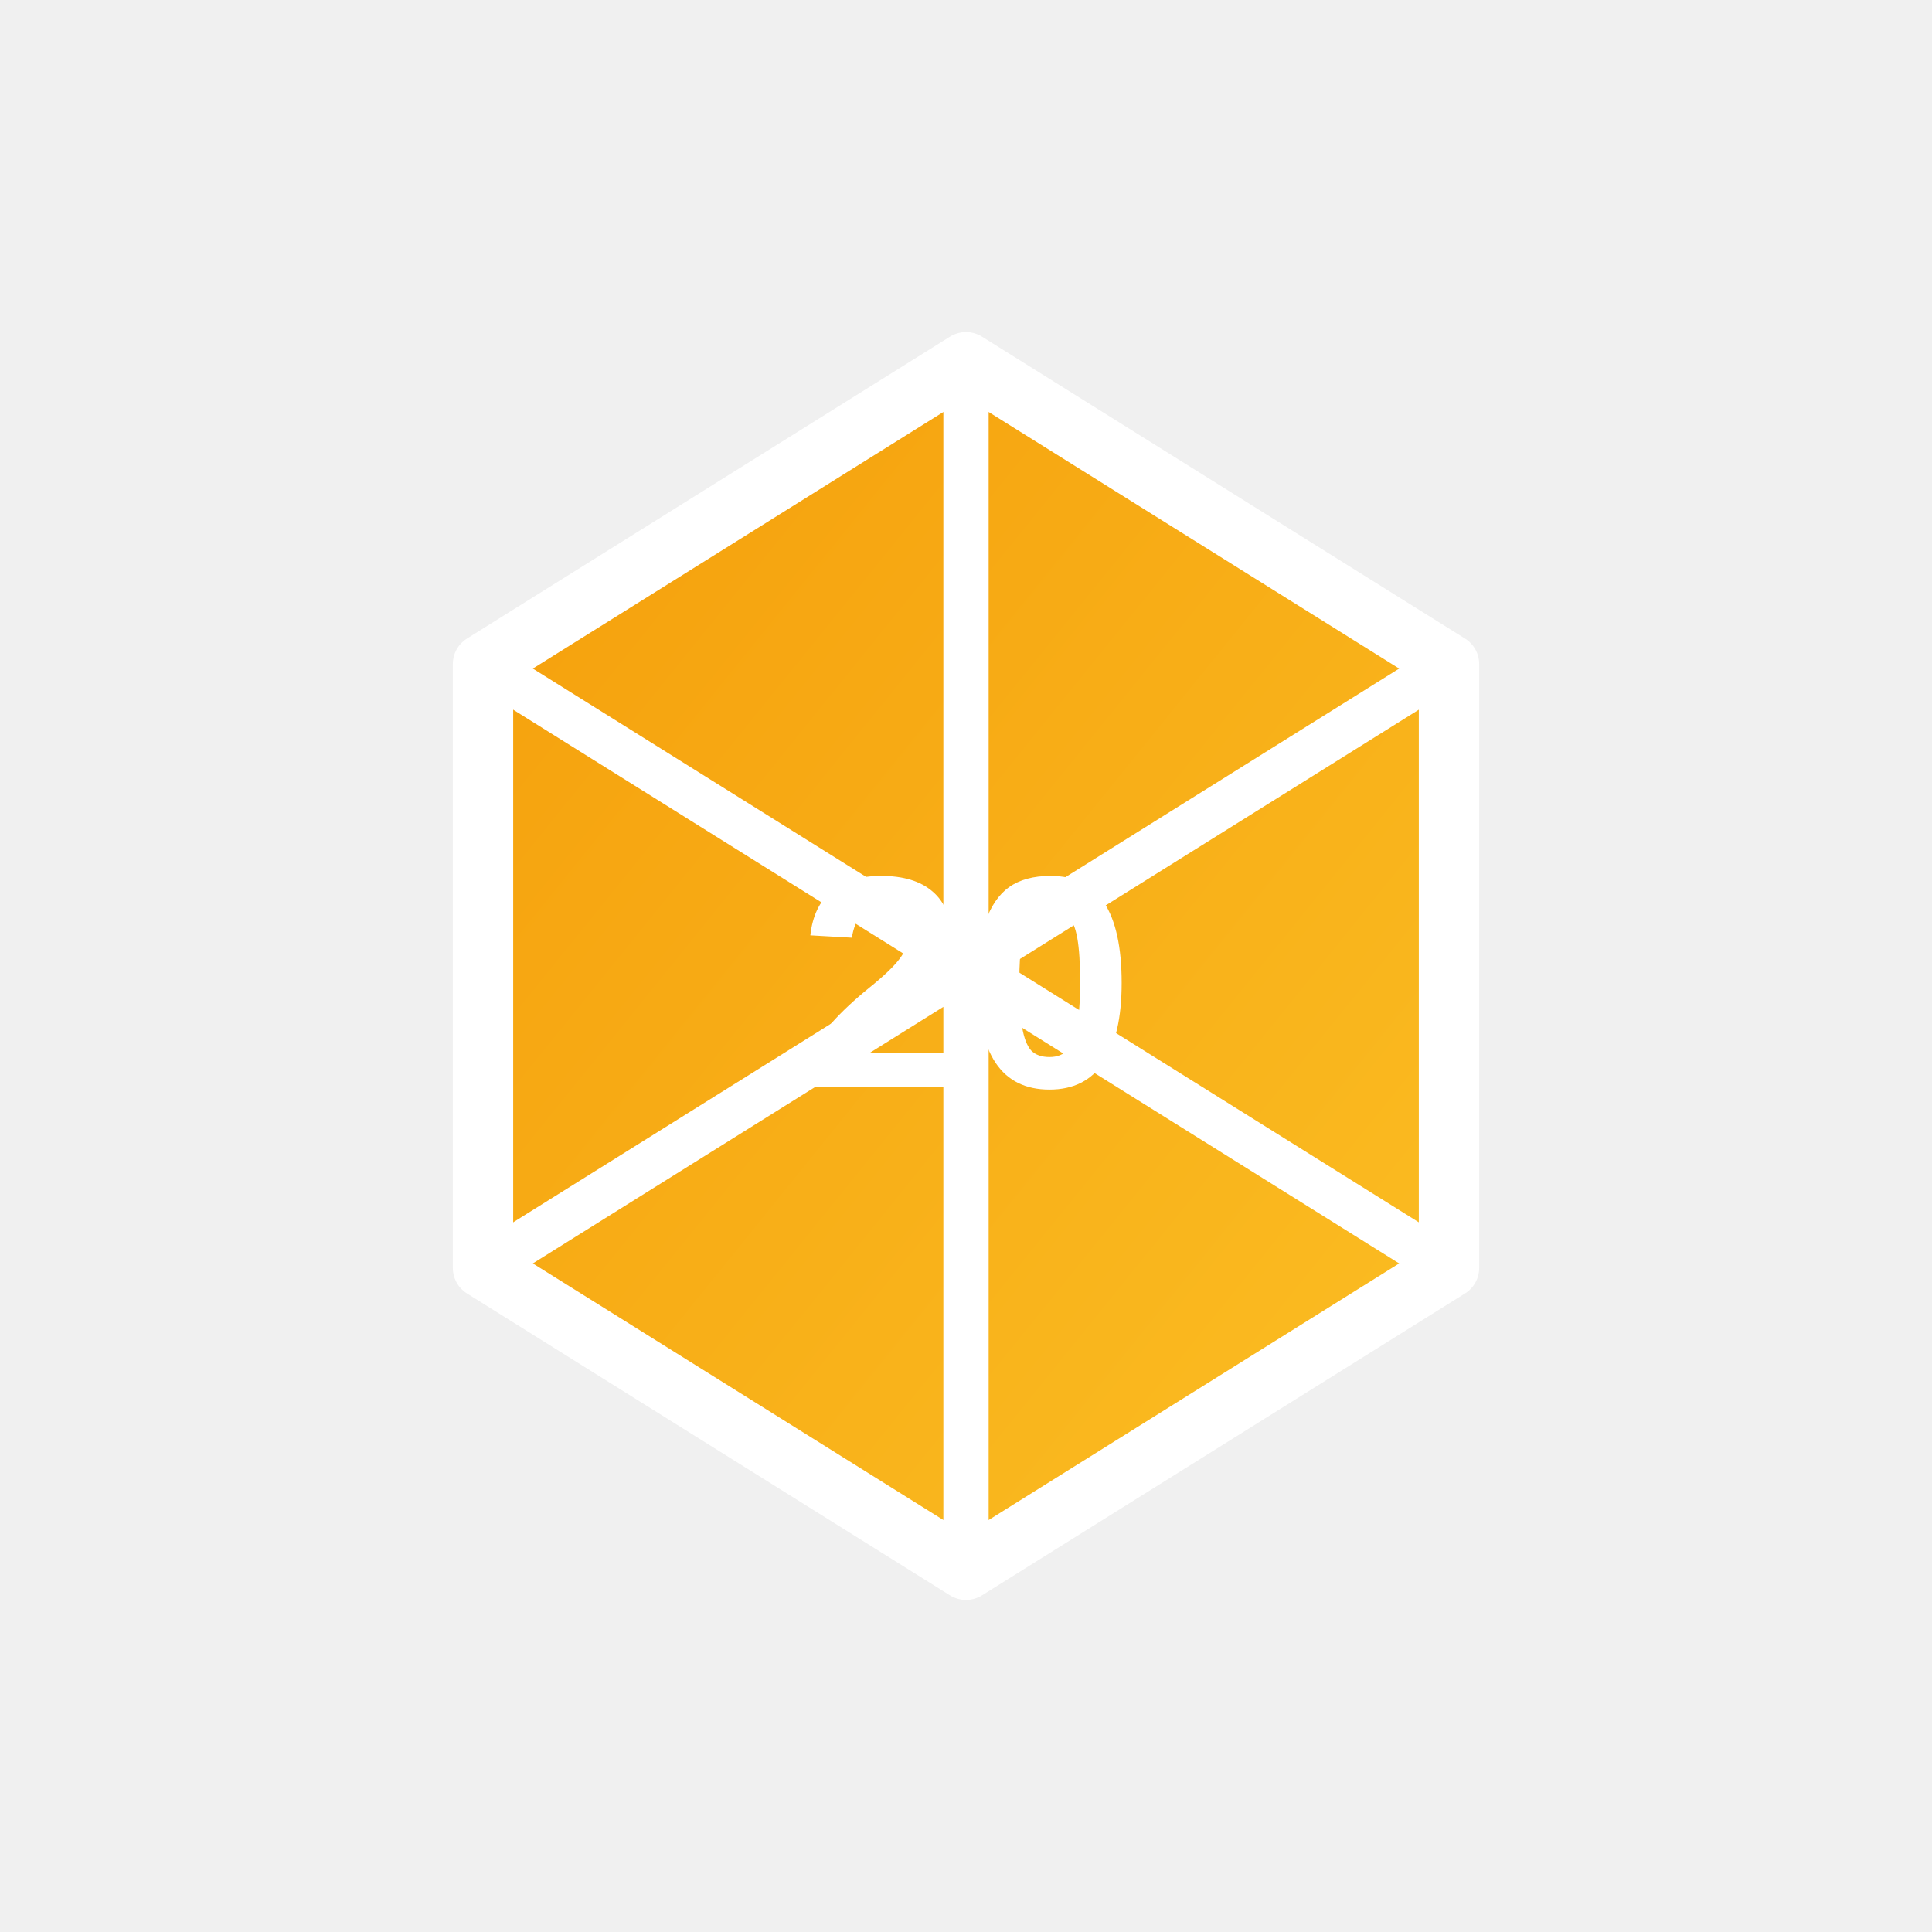
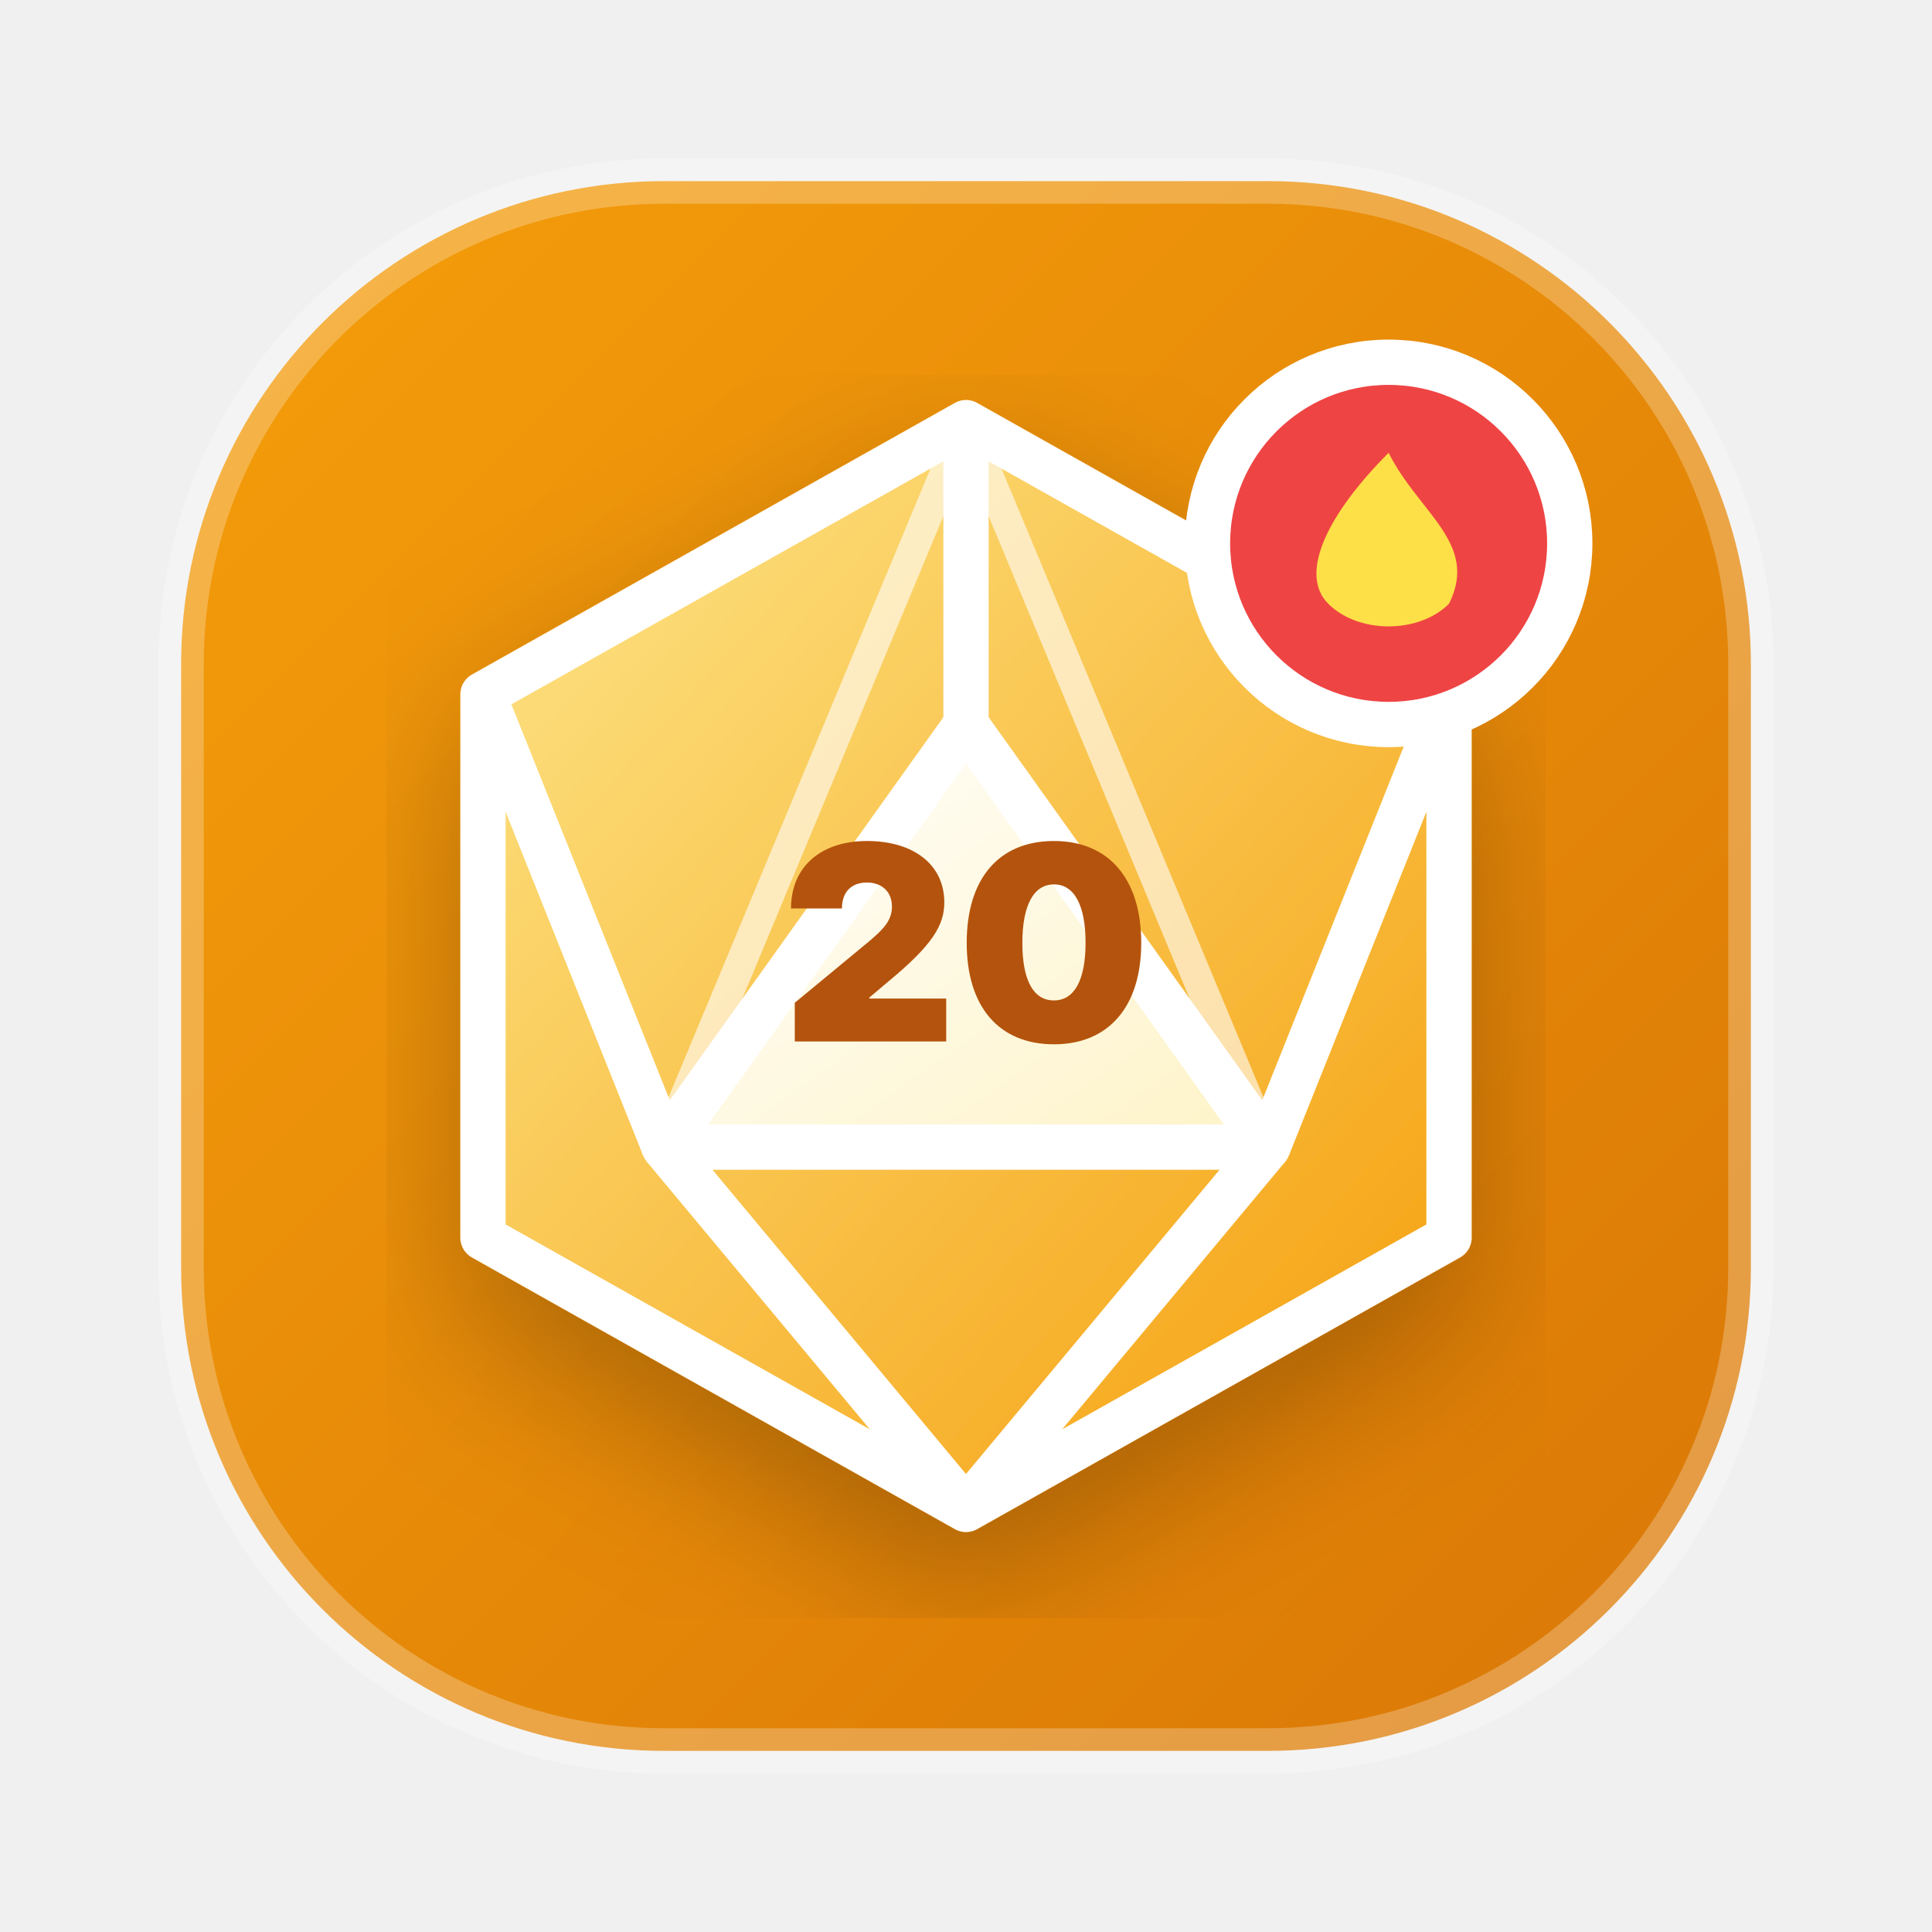
<svg xmlns="http://www.w3.org/2000/svg" viewBox="0 0 64 64" fill="none">
  <defs>
-     <linearGradient id="firecast-grad" x1="0%" y1="0%" x2="100%" y2="100%">
-       <stop offset="0%" style="stop-color:#F59E0B;stop-opacity:1" />
-       <stop offset="100%" style="stop-color:#FBBF24;stop-opacity:1" />
+     <linearGradient id="firecast-bg" x1="0%" y1="0%" x2="100%" y2="100%">
+       <stop offset="0%" stop-color="#F59E0B" />
+       <stop offset="100%" stop-color="#D97706" />
    </linearGradient>
+     <linearGradient id="d20-facet-light" x1="0%" y1="0%" x2="100%" y2="100%">
+       <stop offset="0%" stop-color="#FFFFFF" />
+       <stop offset="100%" stop-color="#FEF3C7" />
+     </linearGradient>
+     <linearGradient id="d20-facet-dark" x1="0%" y1="0%" x2="100%" y2="100%">
+       <stop offset="0%" stop-color="#FDE68A" />
+       <stop offset="100%" stop-color="#F59E0B" />
+     </linearGradient>
+     <filter id="firecast-shadow" x="-10%" y="-10%" width="120%" height="120%">
+       <feDropShadow dx="0" dy="2" stdDeviation="2.5" flood-color="#000000" flood-opacity="0.25" />
+     </filter>
  </defs>
-   <path d="M32 12L16 22v20l16 10 16-10V22z" fill="url(#firecast-grad)" stroke="#ffffff" stroke-width="2" stroke-linejoin="round" />
-   <path d="M32 12v40M16 22l16 10 16-10M16 42l16-10 16 10" stroke="#ffffff" stroke-width="1.5" />
-   <text x="32" y="36" font-family="Arial, sans-serif" font-size="10" font-weight="bold" fill="#ffffff" text-anchor="middle">20</text>
+   <rect x="6" y="6" width="52" height="52" rx="16" fill="url(#firecast-bg)" />
+   <rect x="6" y="6" width="52" height="52" rx="16" stroke="rgba(255,255,255,0.25)" stroke-width="1.5" />
+   <g filter="url(#firecast-shadow)">
+     <polygon points="32 14, 48 23, 48 41, 32 50, 16 41, 16 23" fill="url(#d20-facet-dark)" stroke="#FFFFFF" stroke-width="1.5" stroke-linejoin="round" />
+     <polygon points="32 24, 42 38, 22 38" fill="url(#d20-facet-light)" stroke="#FFFFFF" stroke-width="1.5" stroke-linejoin="round" />
+     <line x1="32" y1="14" x2="32" y2="24" stroke="#FFFFFF" stroke-width="1.5" />
+     <line x1="16" y1="23" x2="22" y2="38" stroke="#FFFFFF" stroke-width="1.5" />
+     <line x1="48" y1="23" x2="42" y2="38" stroke="#FFFFFF" stroke-width="1.5" />
+     <line x1="32" y1="14" x2="22" y2="38" stroke="#FFFFFF" stroke-width="1" opacity="0.6" />
+     <line x1="32" y1="14" x2="42" y2="38" stroke="#FFFFFF" stroke-width="1" opacity="0.6" />
+     <line x1="32" y1="50" x2="22" y2="38" stroke="#FFFFFF" stroke-width="1.5" />
+     <line x1="32" y1="50" x2="42" y2="38" stroke="#FFFFFF" stroke-width="1.5" />
+     <text x="32" y="34.5" font-family="system-ui, -apple-system, sans-serif" font-size="9" font-weight="900" fill="#B45309" text-anchor="middle">20</text>
+   </g>
+   <circle cx="46" cy="18" r="6" fill="#EF4444" stroke="#FFFFFF" stroke-width="1.5" />
+   <path d="M46 15 C47 17, 49 18, 48 20 C47 21, 45 21, 44 20 C43 19, 44 17, 46 15 Z" fill="#FDE047" />
</svg>
